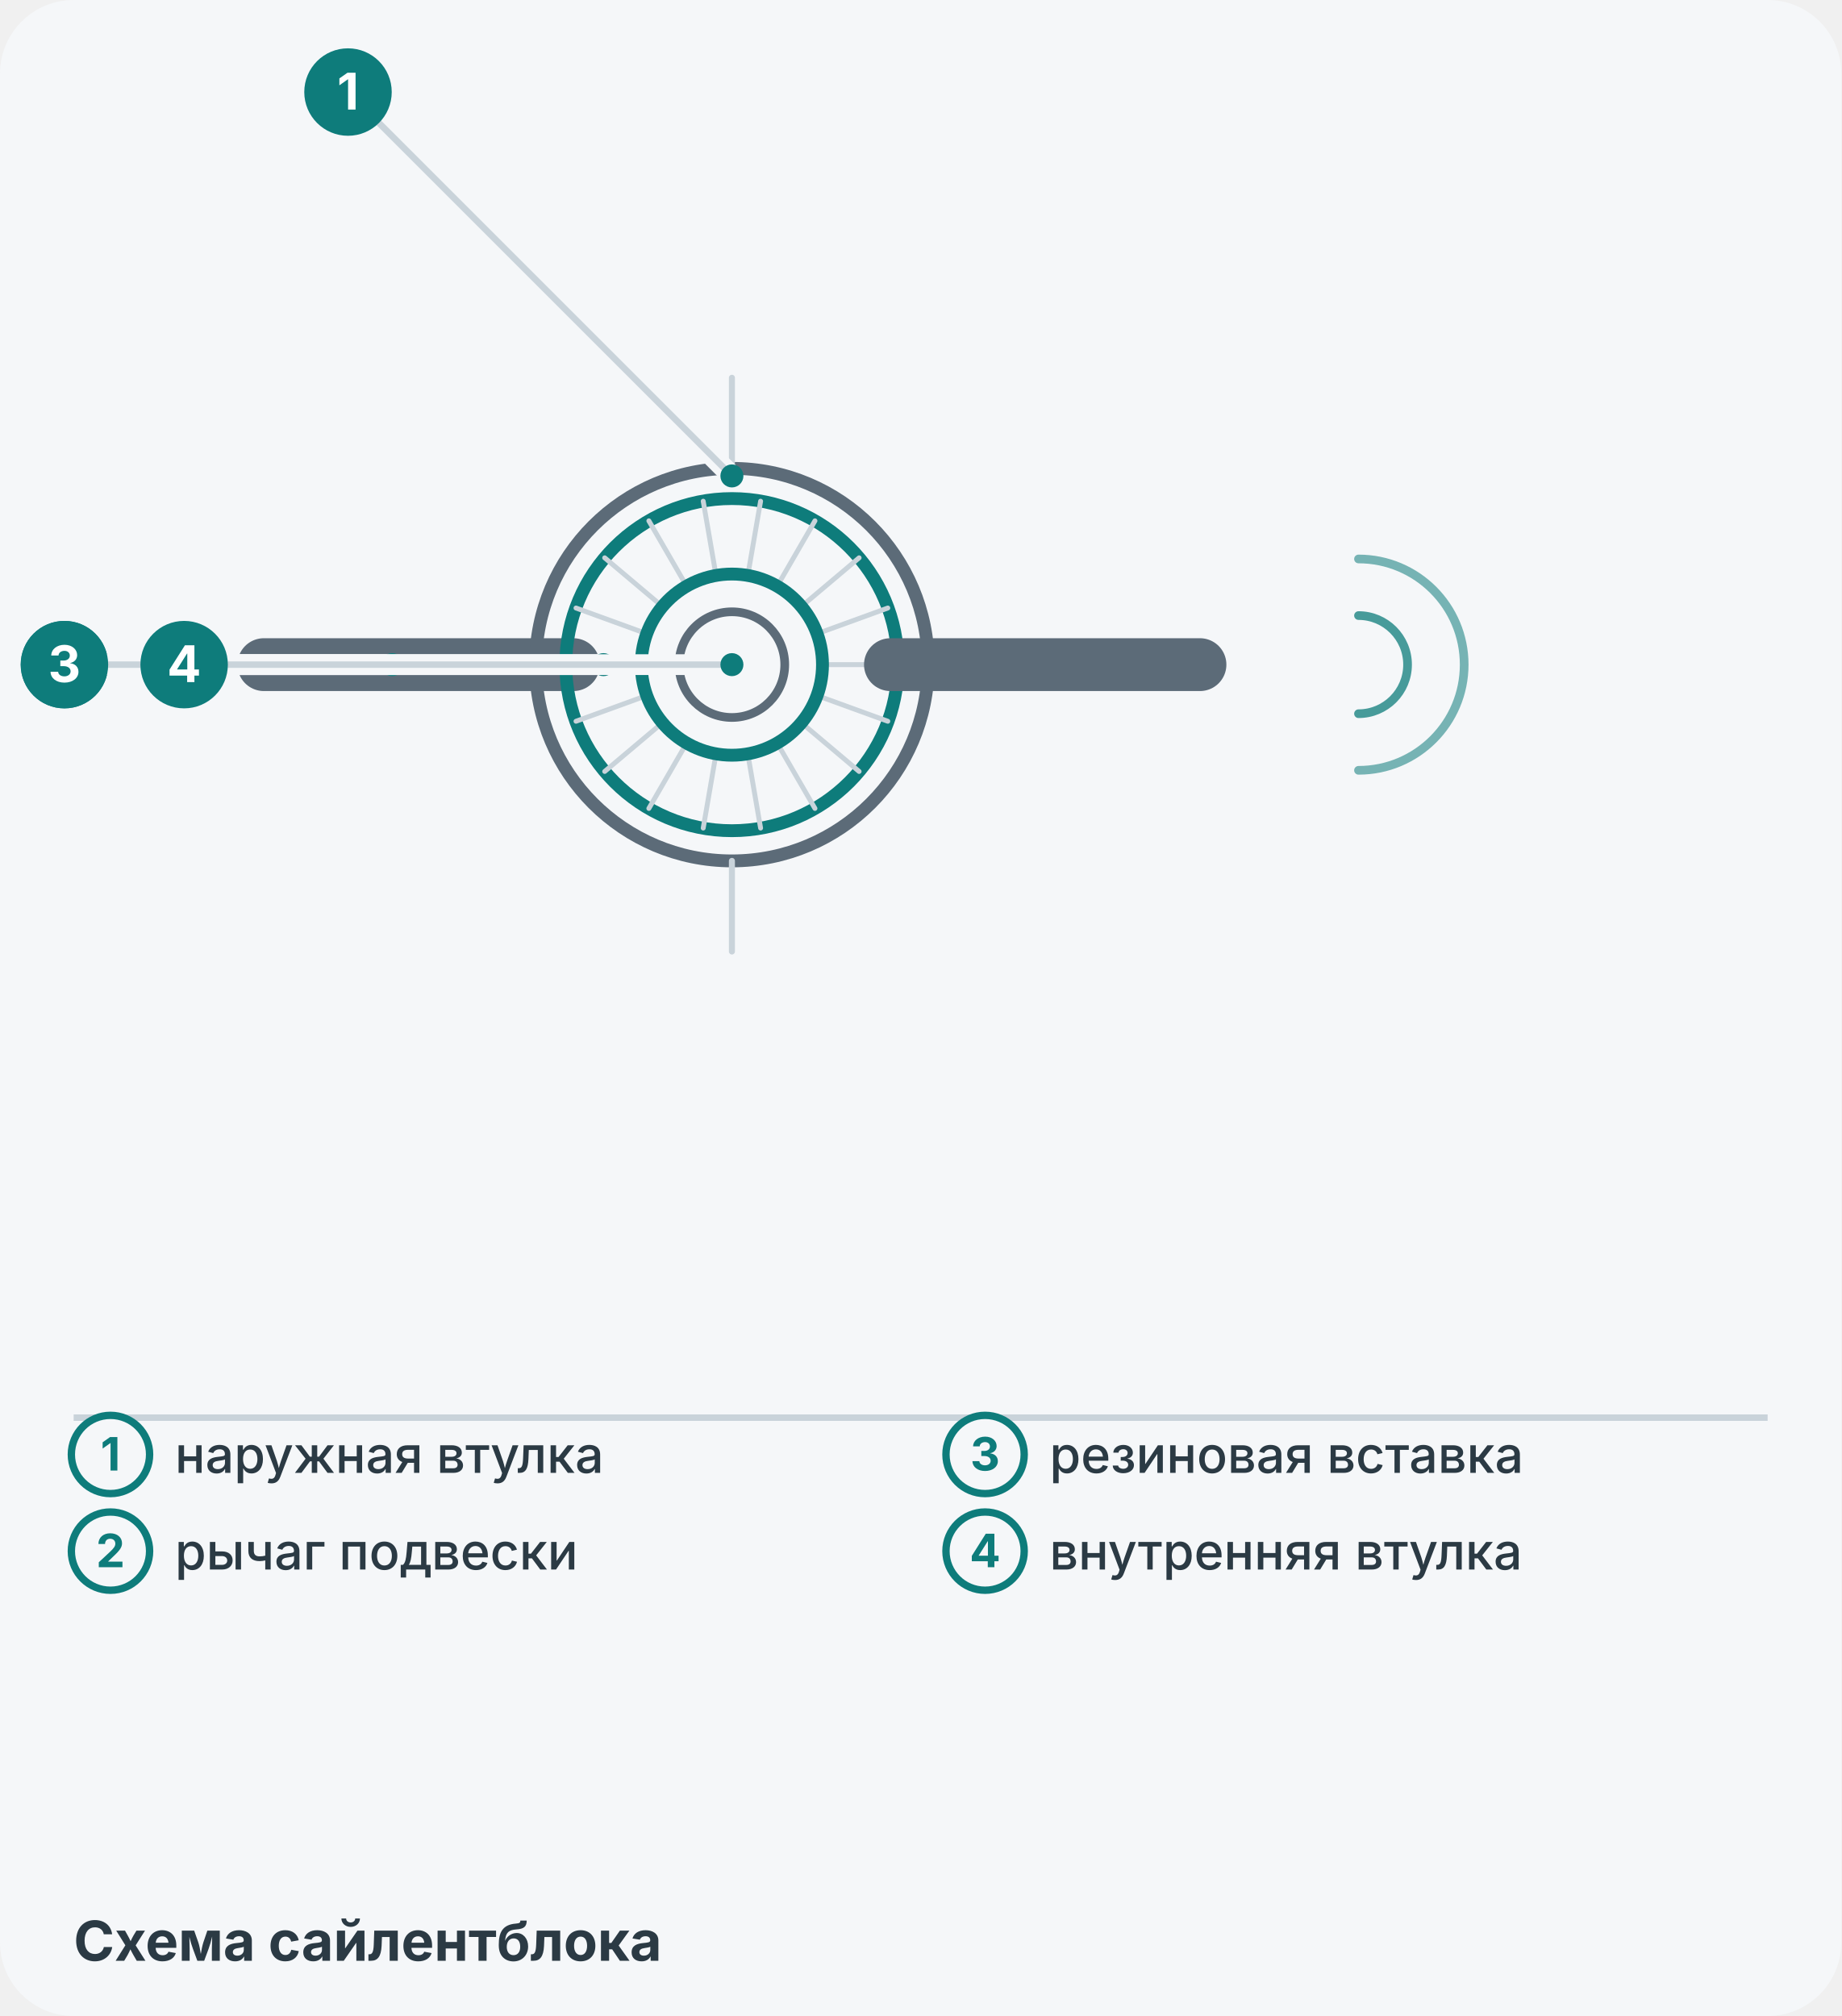
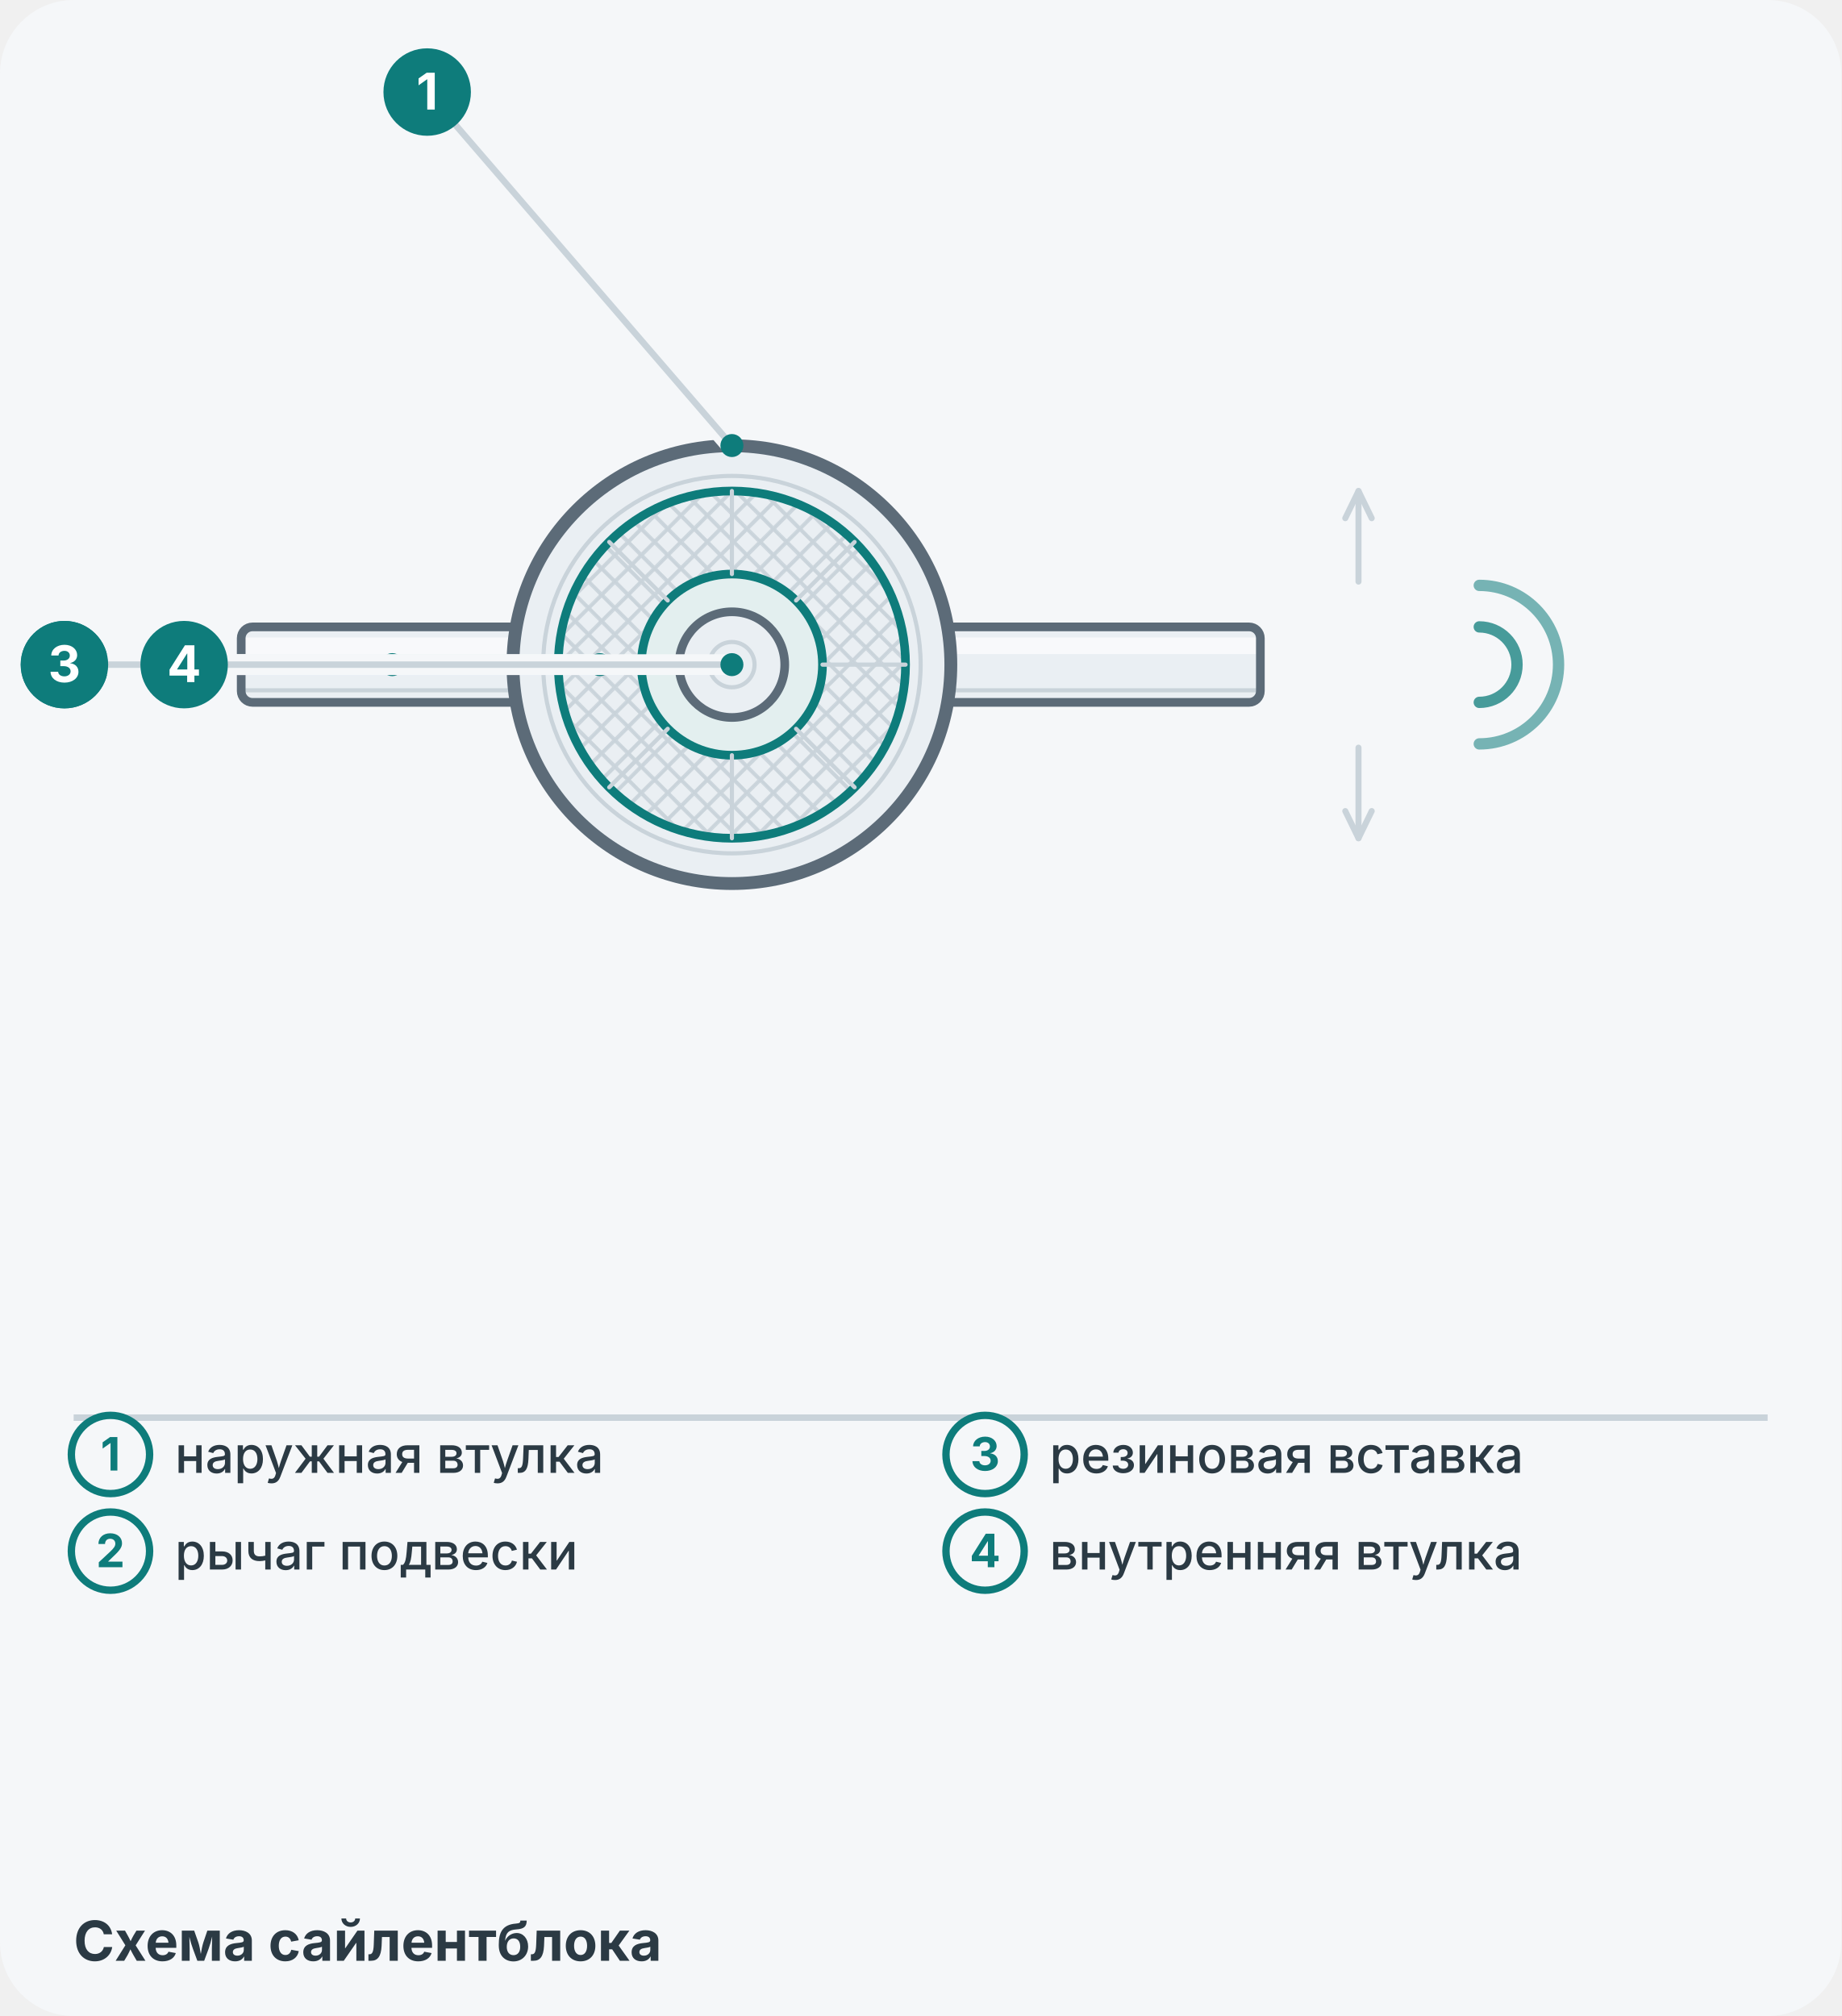
<svg xmlns="http://www.w3.org/2000/svg" viewBox="0 0 400 438" role="img" aria-label="Схема сайлентблока">
+   <defs>
+     <pattern id="mRub" width="7" height="7" patternUnits="userSpaceOnUse">
+       <path d="M0 7 L7 0 M-1 1 L1 -1 M6 8 L8 6" stroke="#C9D3DA" stroke-width="1" />
+       <path d="M0 0 L7 7 M-1 6 L1 8 M6 -1 L8 1" stroke="#C9D3DA" stroke-width="1" />
+     </pattern>
+     <pattern id="mCer" width="8" height="8" patternUnits="userSpaceOnUse">
+       <circle cx="2" cy="2" r="1.2" fill="#C9D3DA" />
+       <circle cx="6" cy="6" r="1.2" fill="#C9D3DA" />
+     </pattern>
+     <pattern id="mFric" width="6" height="6" patternUnits="userSpaceOnUse">
+       <circle cx="1.5" cy="1.5" r="0.9" fill="#0E7C7B" opacity="0.55" />
+       <circle cx="4.5" cy="4.5" r="0.9" fill="#0E7C7B" opacity="0.55" />
+       <circle cx="4.5" cy="1.5" r="0.6" fill="#0E7C7B" opacity="0.35" />
+     </pattern>
+     <pattern id="mMet" width="6" height="6" patternUnits="userSpaceOnUse" patternTransform="rotate(45)">
+       <path d="M0 0 V6" stroke="#C9D3DA" stroke-width="1" />
+     </pattern>
+   </defs>
  <rect width="400" height="438" rx="16" fill="#F5F7F9" />
  <g id="hl" />
  <g transform="translate(36,46) scale(0.82)">
    <g fill="none" stroke-linecap="round" stroke-linejoin="round">
-       <path d="M 26.0 120.0 L 108.0 120.0" stroke="#5C6B78" stroke-width="14.0" />
-       <circle cx="150.0" cy="120.0" r="52.0" stroke="#5C6B78" stroke-width="3.4" fill="none" />
-       <circle cx="150.0" cy="120.0" r="44.0" stroke="#0E7C7B" stroke-width="3.4" fill="none" />
-       <path d="M 174.0 120.0 L 194.0 120.0" stroke="#C9D3DA" stroke-width="1.3" />
-       <path d="M 172.6 128.2 L 191.3 135.0" stroke="#C9D3DA" stroke-width="1.3" />
-       <path d="M 168.4 135.4 L 183.7 148.3" stroke="#C9D3DA" stroke-width="1.3" />
-       <path d="M 162.0 140.8 L 172.0 158.1" stroke="#C9D3DA" stroke-width="1.3" />
-       <path d="M 154.2 143.6 L 157.6 163.3" stroke="#C9D3DA" stroke-width="1.3" />
-       <path d="M 145.8 143.6 L 142.4 163.3" stroke="#C9D3DA" stroke-width="1.3" />
-       <path d="M 138.0 140.8 L 128.0 158.1" stroke="#C9D3DA" stroke-width="1.3" />
-       <path d="M 131.6 135.4 L 116.3 148.3" stroke="#C9D3DA" stroke-width="1.3" />
-       <path d="M 127.4 128.2 L 108.7 135.0" stroke="#C9D3DA" stroke-width="1.3" />
-       <path d="M 126.0 120.0 L 106.0 120.0" stroke="#C9D3DA" stroke-width="1.3" />
-       <path d="M 127.4 111.8 L 108.7 105.0" stroke="#C9D3DA" stroke-width="1.3" />
-       <path d="M 131.6 104.6 L 116.3 91.7" stroke="#C9D3DA" stroke-width="1.3" />
-       <path d="M 138.0 99.2 L 128.0 81.9" stroke="#C9D3DA" stroke-width="1.3" />
-       <path d="M 145.8 96.4 L 142.4 76.7" stroke="#C9D3DA" stroke-width="1.3" />
-       <path d="M 154.2 96.4 L 157.6 76.7" stroke="#C9D3DA" stroke-width="1.3" />
-       <path d="M 162.0 99.2 L 172.0 81.9" stroke="#C9D3DA" stroke-width="1.3" />
-       <path d="M 168.4 104.6 L 183.7 91.7" stroke="#C9D3DA" stroke-width="1.3" />
-       <path d="M 172.6 111.8 L 191.3 105.0" stroke="#C9D3DA" stroke-width="1.3" />
-       <circle cx="150.0" cy="120.0" r="24.0" stroke="#0E7C7B" stroke-width="3.4" fill="none" />
-       <circle cx="150.0" cy="120.0" r="14.0" stroke="#5C6B78" stroke-width="2.3" fill="none" />
-       <path d="M 192.0 120.0 L 274.0 120.0" stroke="#5C6B78" stroke-width="14.0" />
-       <path d="M 150.0 68.0 L 150.0 44.0" stroke="#C9D3DA" stroke-width="1.6" />
-       <path d="M 150.0 172.0 L 150.0 196.0" stroke="#C9D3DA" stroke-width="1.6" />
-       <path d="M 316 107 A 13 13 0 0 1 316 133" stroke="#0E7C7B" stroke-width="2.3" opacity="0.75" />
-       <path d="M 316 92 A 28 28 0 0 1 316 148" stroke="#0E7C7B" stroke-width="2.3" opacity="0.55" />
+       <rect x="20.0" y="110.0" width="84.0" height="20.0" rx="3" stroke="none" stroke-width="0" fill="#EAEFF3" />
+       <rect x="20.0" y="112.8" width="84.0" height="4.4" fill="#FFFFFF" opacity="0.65" />
+       <path d="M 20.0 126.8 L 104.0 126.8" stroke="#C9D3DA" stroke-width="1.1" />
+       <rect x="20.0" y="110.0" width="84.0" height="20.0" rx="3" stroke="#5C6B78" stroke-width="2.3" fill="none" />
+       <rect x="196.0" y="110.0" width="94.0" height="20.0" rx="3" stroke="none" stroke-width="0" fill="#EAEFF3" />
+       <rect x="196.0" y="112.8" width="94.0" height="4.4" fill="#FFFFFF" opacity="0.65" />
+       <path d="M 196.0 126.8 L 290.0 126.8" stroke="#C9D3DA" stroke-width="1.1" />
+       <rect x="196.0" y="110.0" width="94.0" height="20.0" rx="3" stroke="#5C6B78" stroke-width="2.3" fill="none" />
+       <circle cx="150.0" cy="120.0" r="58.0" stroke="#5C6B78" stroke-width="3.4" fill="#EAEFF3" />
+       <circle cx="150.0" cy="120.0" r="50.0" stroke="#C9D3DA" stroke-width="1.1" fill="none" />
+       <circle cx="150.0" cy="120.0" r="46.0" stroke="none" stroke-width="0" fill="url(#mRub)" />
+       <circle cx="150.0" cy="120.0" r="46.0" stroke="#0E7C7B" stroke-width="2.3" fill="none" />
+       <circle cx="150.0" cy="120.0" r="24.0" stroke="#0E7C7B" stroke-width="2.3" fill="#E3EFEF" />
+       <path d="M 174.0 120.0 L 196.0 120.0" stroke="#C9D3DA" stroke-width="1.1" />
+       <path d="M 167.0 137.0 L 182.5 152.5" stroke="#C9D3DA" stroke-width="1.1" />
+       <path d="M 150.0 144.0 L 150.0 166.0" stroke="#C9D3DA" stroke-width="1.1" />
+       <path d="M 133.0 137.0 L 117.5 152.5" stroke="#C9D3DA" stroke-width="1.1" />
+       <path d="M 126.0 120.0 L 104.0 120.0" stroke="#C9D3DA" stroke-width="1.1" />
+       <path d="M 133.0 103.0 L 117.5 87.5" stroke="#C9D3DA" stroke-width="1.1" />
+       <path d="M 150.0 96.0 L 150.0 74.0" stroke="#C9D3DA" stroke-width="1.1" />
+       <path d="M 167.0 103.0 L 182.5 87.5" stroke="#C9D3DA" stroke-width="1.1" />
+       <circle cx="150.0" cy="120.0" r="14.0" stroke="#5C6B78" stroke-width="2.3" fill="#EAEFF3" />
+       <circle cx="150.0" cy="120.0" r="6.0" stroke="#C9D3DA" stroke-width="1.1" fill="none" />
+       <path d="M 316.0 98.0 L 316.0 74.0" stroke="#C9D3DA" stroke-width="1.6" />
+       <path d="M 319.5 81.2 L 316.0 74.0 L 312.5 81.2" stroke="#C9D3DA" stroke-width="1.6" fill="none" />
+       <path d="M 316.0 142.0 L 316.0 166.0" stroke="#C9D3DA" stroke-width="1.6" />
+       <path d="M 312.5 158.8 L 316.0 166.0 L 319.5 158.8" stroke="#C9D3DA" stroke-width="1.6" fill="none" />
+       <path d="M 348 110 A 10 10 0 0 1 348 130" stroke="#0E7C7B" stroke-width="3" opacity="0.75" />
+       <path d="M 348 99 A 21 21 0 0 1 348 141" stroke="#0E7C7B" stroke-width="3" opacity="0.55" />
    </g>
  </g>
  <g fill="none" stroke-linecap="round" stroke-linejoin="round">
-     <path d="M 159.0 103.4 L 75.6 20.0" stroke="#F5F7F9" stroke-width="4.5" fill="none" />
-     <path d="M 159.0 103.4 L 75.6 20.0" stroke="#C9D3DA" stroke-width="1.4" fill="none" />
-     <circle cx="159.0" cy="103.4" r="2.5" fill="#0E7C7B" />
-     <circle cx="75.6" cy="20.0" r="9.5" fill="#0E7C7B" />
-     <text x="75.6" y="23.8" font-family="Manrope, Inter, system-ui, -apple-system, Segoe UI, sans-serif" font-size="11" font-weight="700" fill="#FFFFFF" text-anchor="middle">1</text>
+     <path d="M 159.0 96.8 L 92.8 20.0" stroke="#F5F7F9" stroke-width="4.5" fill="none" />
+     <path d="M 159.0 96.8 L 92.8 20.0" stroke="#C9D3DA" stroke-width="1.4" fill="none" />
+     <circle cx="159.0" cy="96.8" r="2.5" fill="#0E7C7B" />
+     <circle cx="92.8" cy="20.0" r="9.5" fill="#0E7C7B" />
+     <text x="92.8" y="23.8" font-family="Manrope, Inter, system-ui, -apple-system, Segoe UI, sans-serif" font-size="11" font-weight="700" fill="#FFFFFF" text-anchor="middle">1</text>
    <path d="M 85.2 144.4 L 14.0 144.4" stroke="#F5F7F9" stroke-width="4.5" fill="none" />
    <path d="M 85.2 144.4 L 14.0 144.4" stroke="#C9D3DA" stroke-width="1.4" fill="none" />
    <circle cx="85.2" cy="144.4" r="2.5" fill="#0E7C7B" />
    <circle cx="14.0" cy="144.4" r="9.5" fill="#0E7C7B" />
    <text x="14.0" y="148.2" font-family="Manrope, Inter, system-ui, -apple-system, Segoe UI, sans-serif" font-size="11" font-weight="700" fill="#FFFFFF" text-anchor="middle">2</text>
-     <path d="M 131.1 144.4 L 14.0 144.4" stroke="#F5F7F9" stroke-width="4.5" fill="none" />
-     <path d="M 131.1 144.4 L 14.0 144.4" stroke="#C9D3DA" stroke-width="1.4" fill="none" />
-     <circle cx="131.1" cy="144.4" r="2.5" fill="#0E7C7B" />
+     <path d="M 130.3 144.4 L 14.0 144.4" stroke="#F5F7F9" stroke-width="4.5" fill="none" />
+     <path d="M 130.3 144.4 L 14.0 144.4" stroke="#C9D3DA" stroke-width="1.4" fill="none" />
+     <circle cx="130.3" cy="144.4" r="2.5" fill="#0E7C7B" />
    <circle cx="14.0" cy="144.4" r="9.5" fill="#0E7C7B" />
    <text x="14.0" y="148.2" font-family="Manrope, Inter, system-ui, -apple-system, Segoe UI, sans-serif" font-size="11" font-weight="700" fill="#FFFFFF" text-anchor="middle">3</text>
    <path d="M 159.0 144.4 L 40.0 144.4" stroke="#F5F7F9" stroke-width="4.5" fill="none" />
    <path d="M 159.0 144.4 L 40.0 144.4" stroke="#C9D3DA" stroke-width="1.4" fill="none" />
    <circle cx="159.0" cy="144.4" r="2.5" fill="#0E7C7B" />
    <circle cx="40.0" cy="144.4" r="9.5" fill="#0E7C7B" />
    <text x="40.0" y="148.2" font-family="Manrope, Inter, system-ui, -apple-system, Segoe UI, sans-serif" font-size="11" font-weight="700" fill="#FFFFFF" text-anchor="middle">4</text>
  </g>
  <path d="M 16 308 L 384 308" stroke="#C9D3DA" stroke-width="1.4" fill="none" />
  <g>
    <circle cx="24" cy="316" r="8.5" fill="#F5F7F9" stroke="#0E7C7B" stroke-width="1.6" />
    <text x="24.0" y="319.5" font-family="Manrope, Inter, system-ui, -apple-system, Segoe UI, sans-serif" font-size="10" font-weight="700" fill="#0E7C7B" text-anchor="middle">1</text>
    <text x="38.0" y="320.0" font-family="Manrope, Inter, system-ui, -apple-system, Segoe UI, sans-serif" font-size="11" font-weight="500" fill="#2B3A44" text-anchor="start">наружная втулка</text>
    <circle cx="24" cy="337" r="8.5" fill="#F5F7F9" stroke="#0E7C7B" stroke-width="1.6" />
    <text x="24.0" y="340.5" font-family="Manrope, Inter, system-ui, -apple-system, Segoe UI, sans-serif" font-size="10" font-weight="700" fill="#0E7C7B" text-anchor="middle">2</text>
    <text x="38.0" y="341.0" font-family="Manrope, Inter, system-ui, -apple-system, Segoe UI, sans-serif" font-size="11" font-weight="500" fill="#2B3A44" text-anchor="start">рычаг подвески</text>
    <circle cx="214" cy="316" r="8.5" fill="#F5F7F9" stroke="#0E7C7B" stroke-width="1.6" />
    <text x="214.0" y="319.5" font-family="Manrope, Inter, system-ui, -apple-system, Segoe UI, sans-serif" font-size="10" font-weight="700" fill="#0E7C7B" text-anchor="middle">3</text>
    <text x="228.0" y="320.0" font-family="Manrope, Inter, system-ui, -apple-system, Segoe UI, sans-serif" font-size="11" font-weight="500" fill="#2B3A44" text-anchor="start">резиновая вставка</text>
    <circle cx="214" cy="337" r="8.5" fill="#F5F7F9" stroke="#0E7C7B" stroke-width="1.6" />
    <text x="214.0" y="340.5" font-family="Manrope, Inter, system-ui, -apple-system, Segoe UI, sans-serif" font-size="10" font-weight="700" fill="#0E7C7B" text-anchor="middle">4</text>
    <text x="228.0" y="341.0" font-family="Manrope, Inter, system-ui, -apple-system, Segoe UI, sans-serif" font-size="11" font-weight="500" fill="#2B3A44" text-anchor="start">внутренняя втулка</text>
  </g>
  <text x="16.0" y="426.0" font-family="Manrope, Inter, system-ui, -apple-system, Segoe UI, sans-serif" font-size="12" font-weight="700" fill="#2B3A44" text-anchor="start">Схема сайлентблока</text>
</svg>
